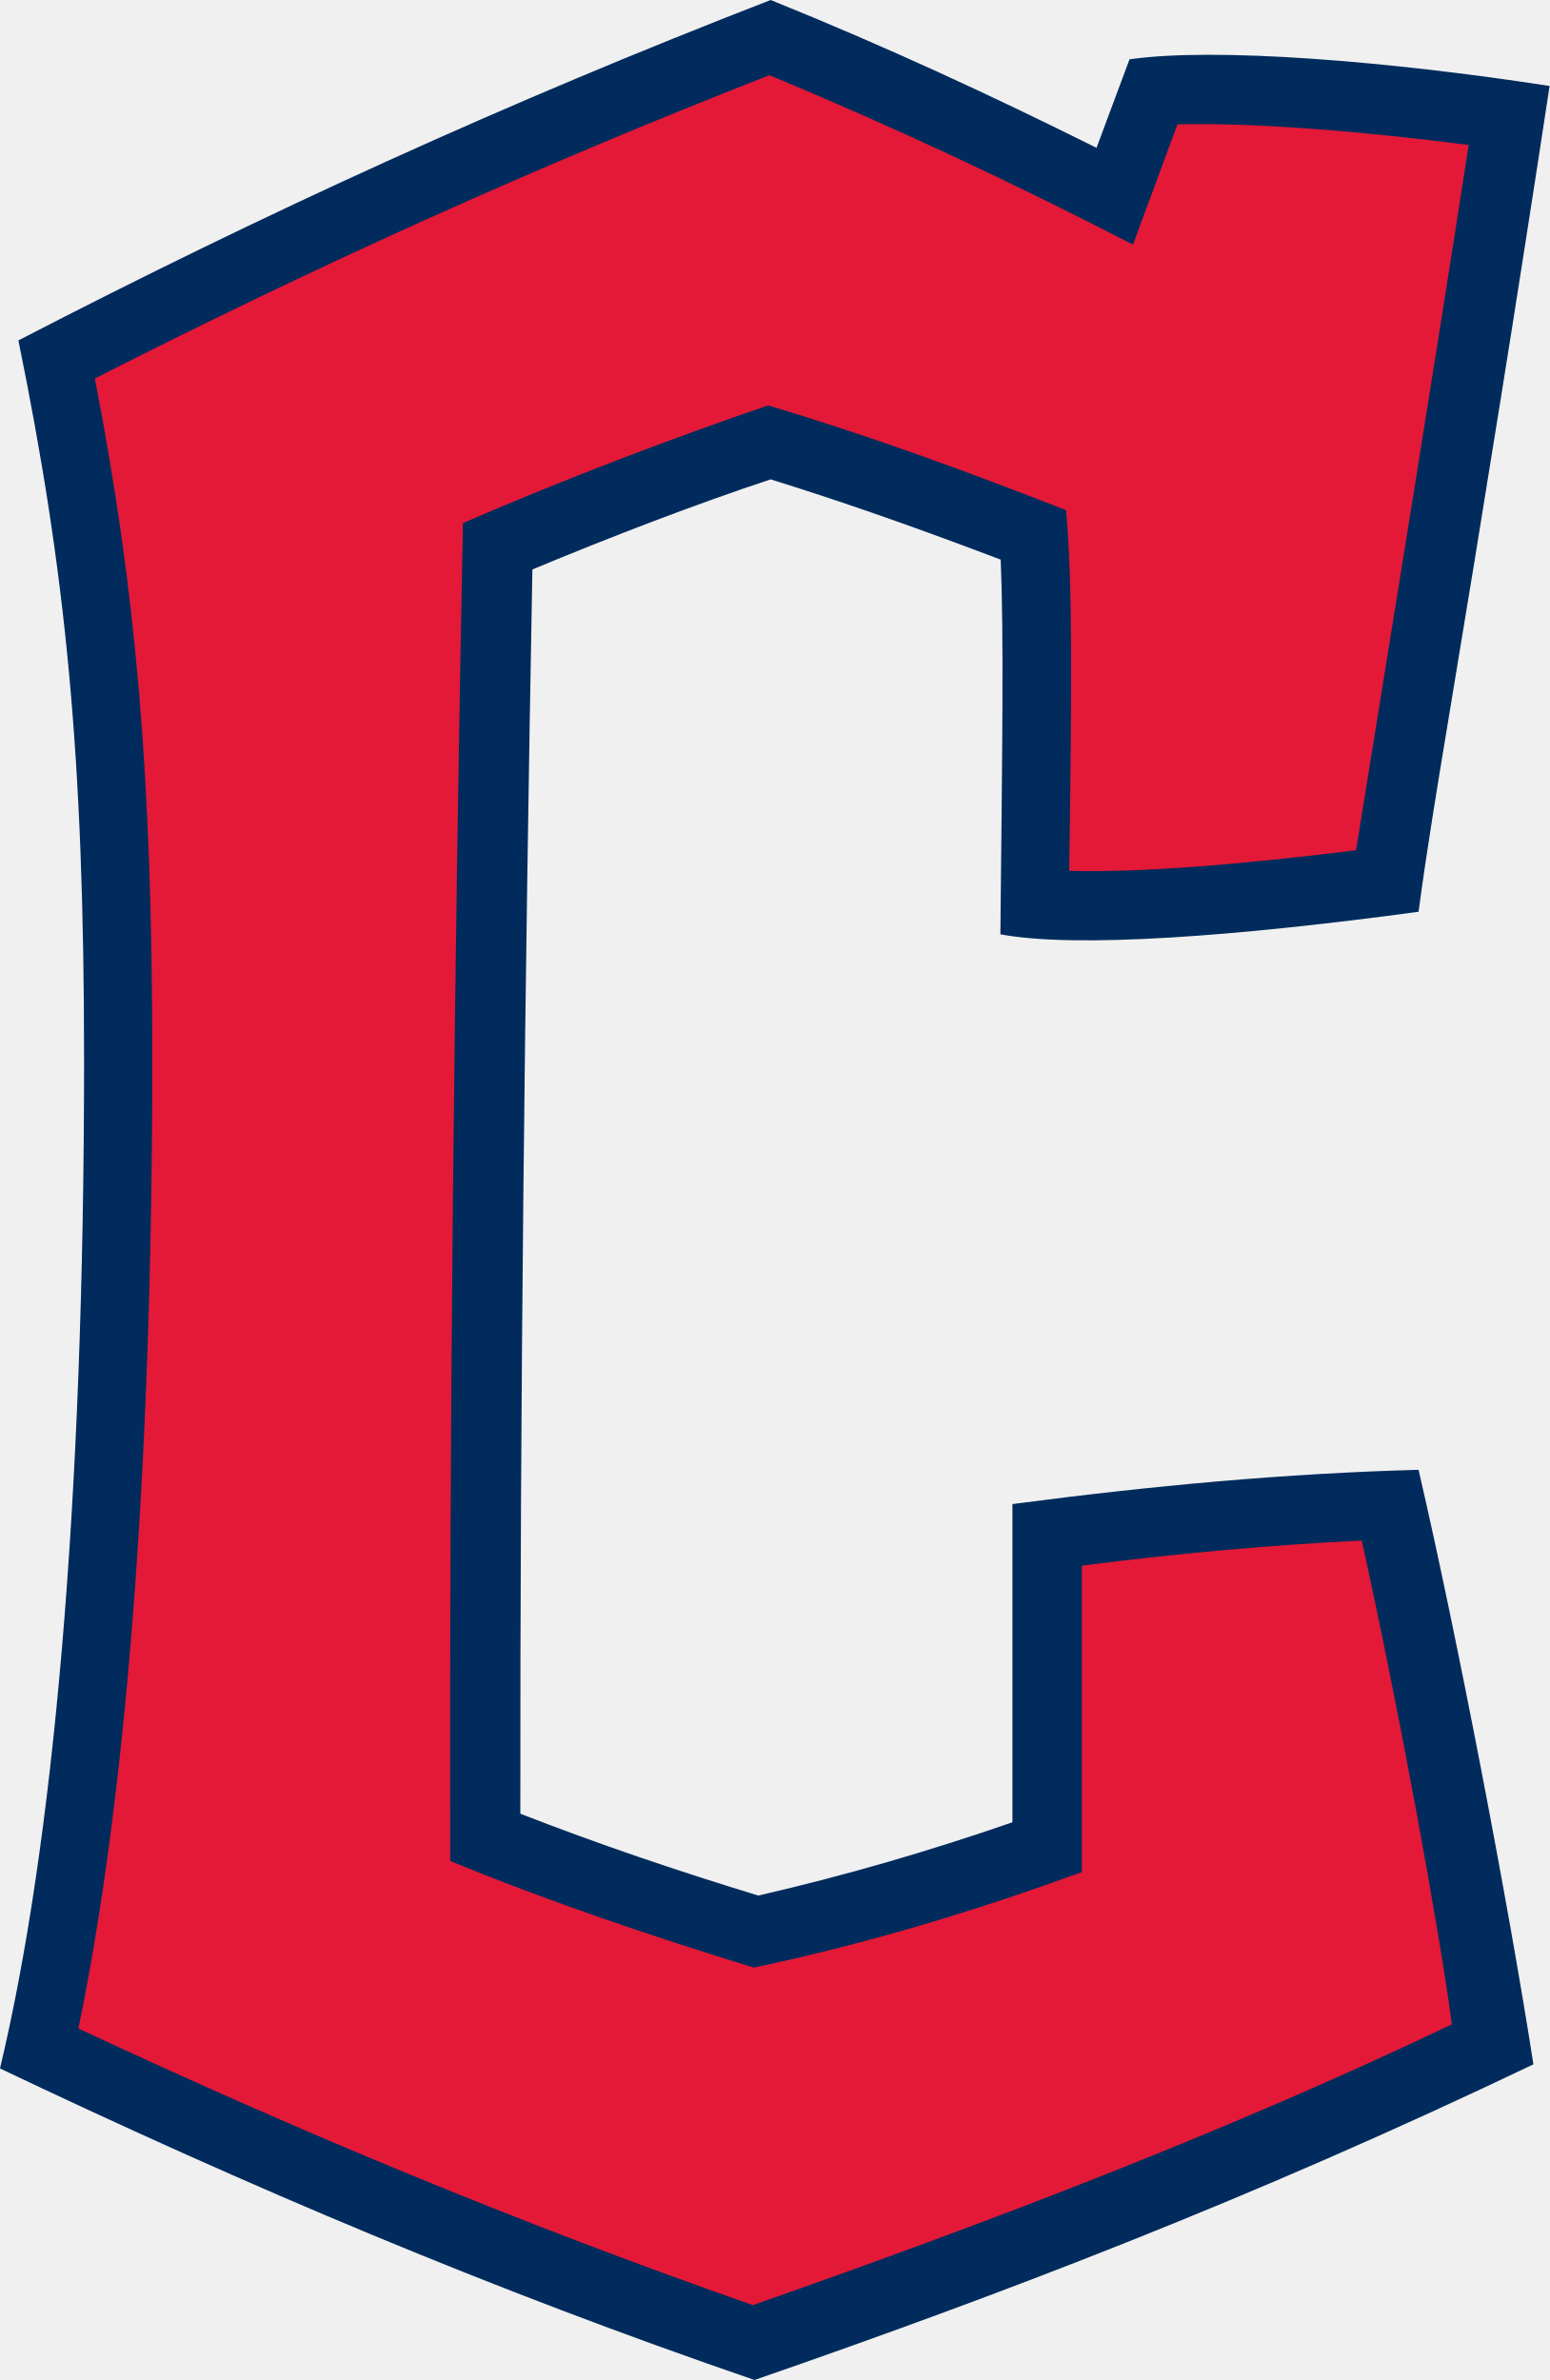
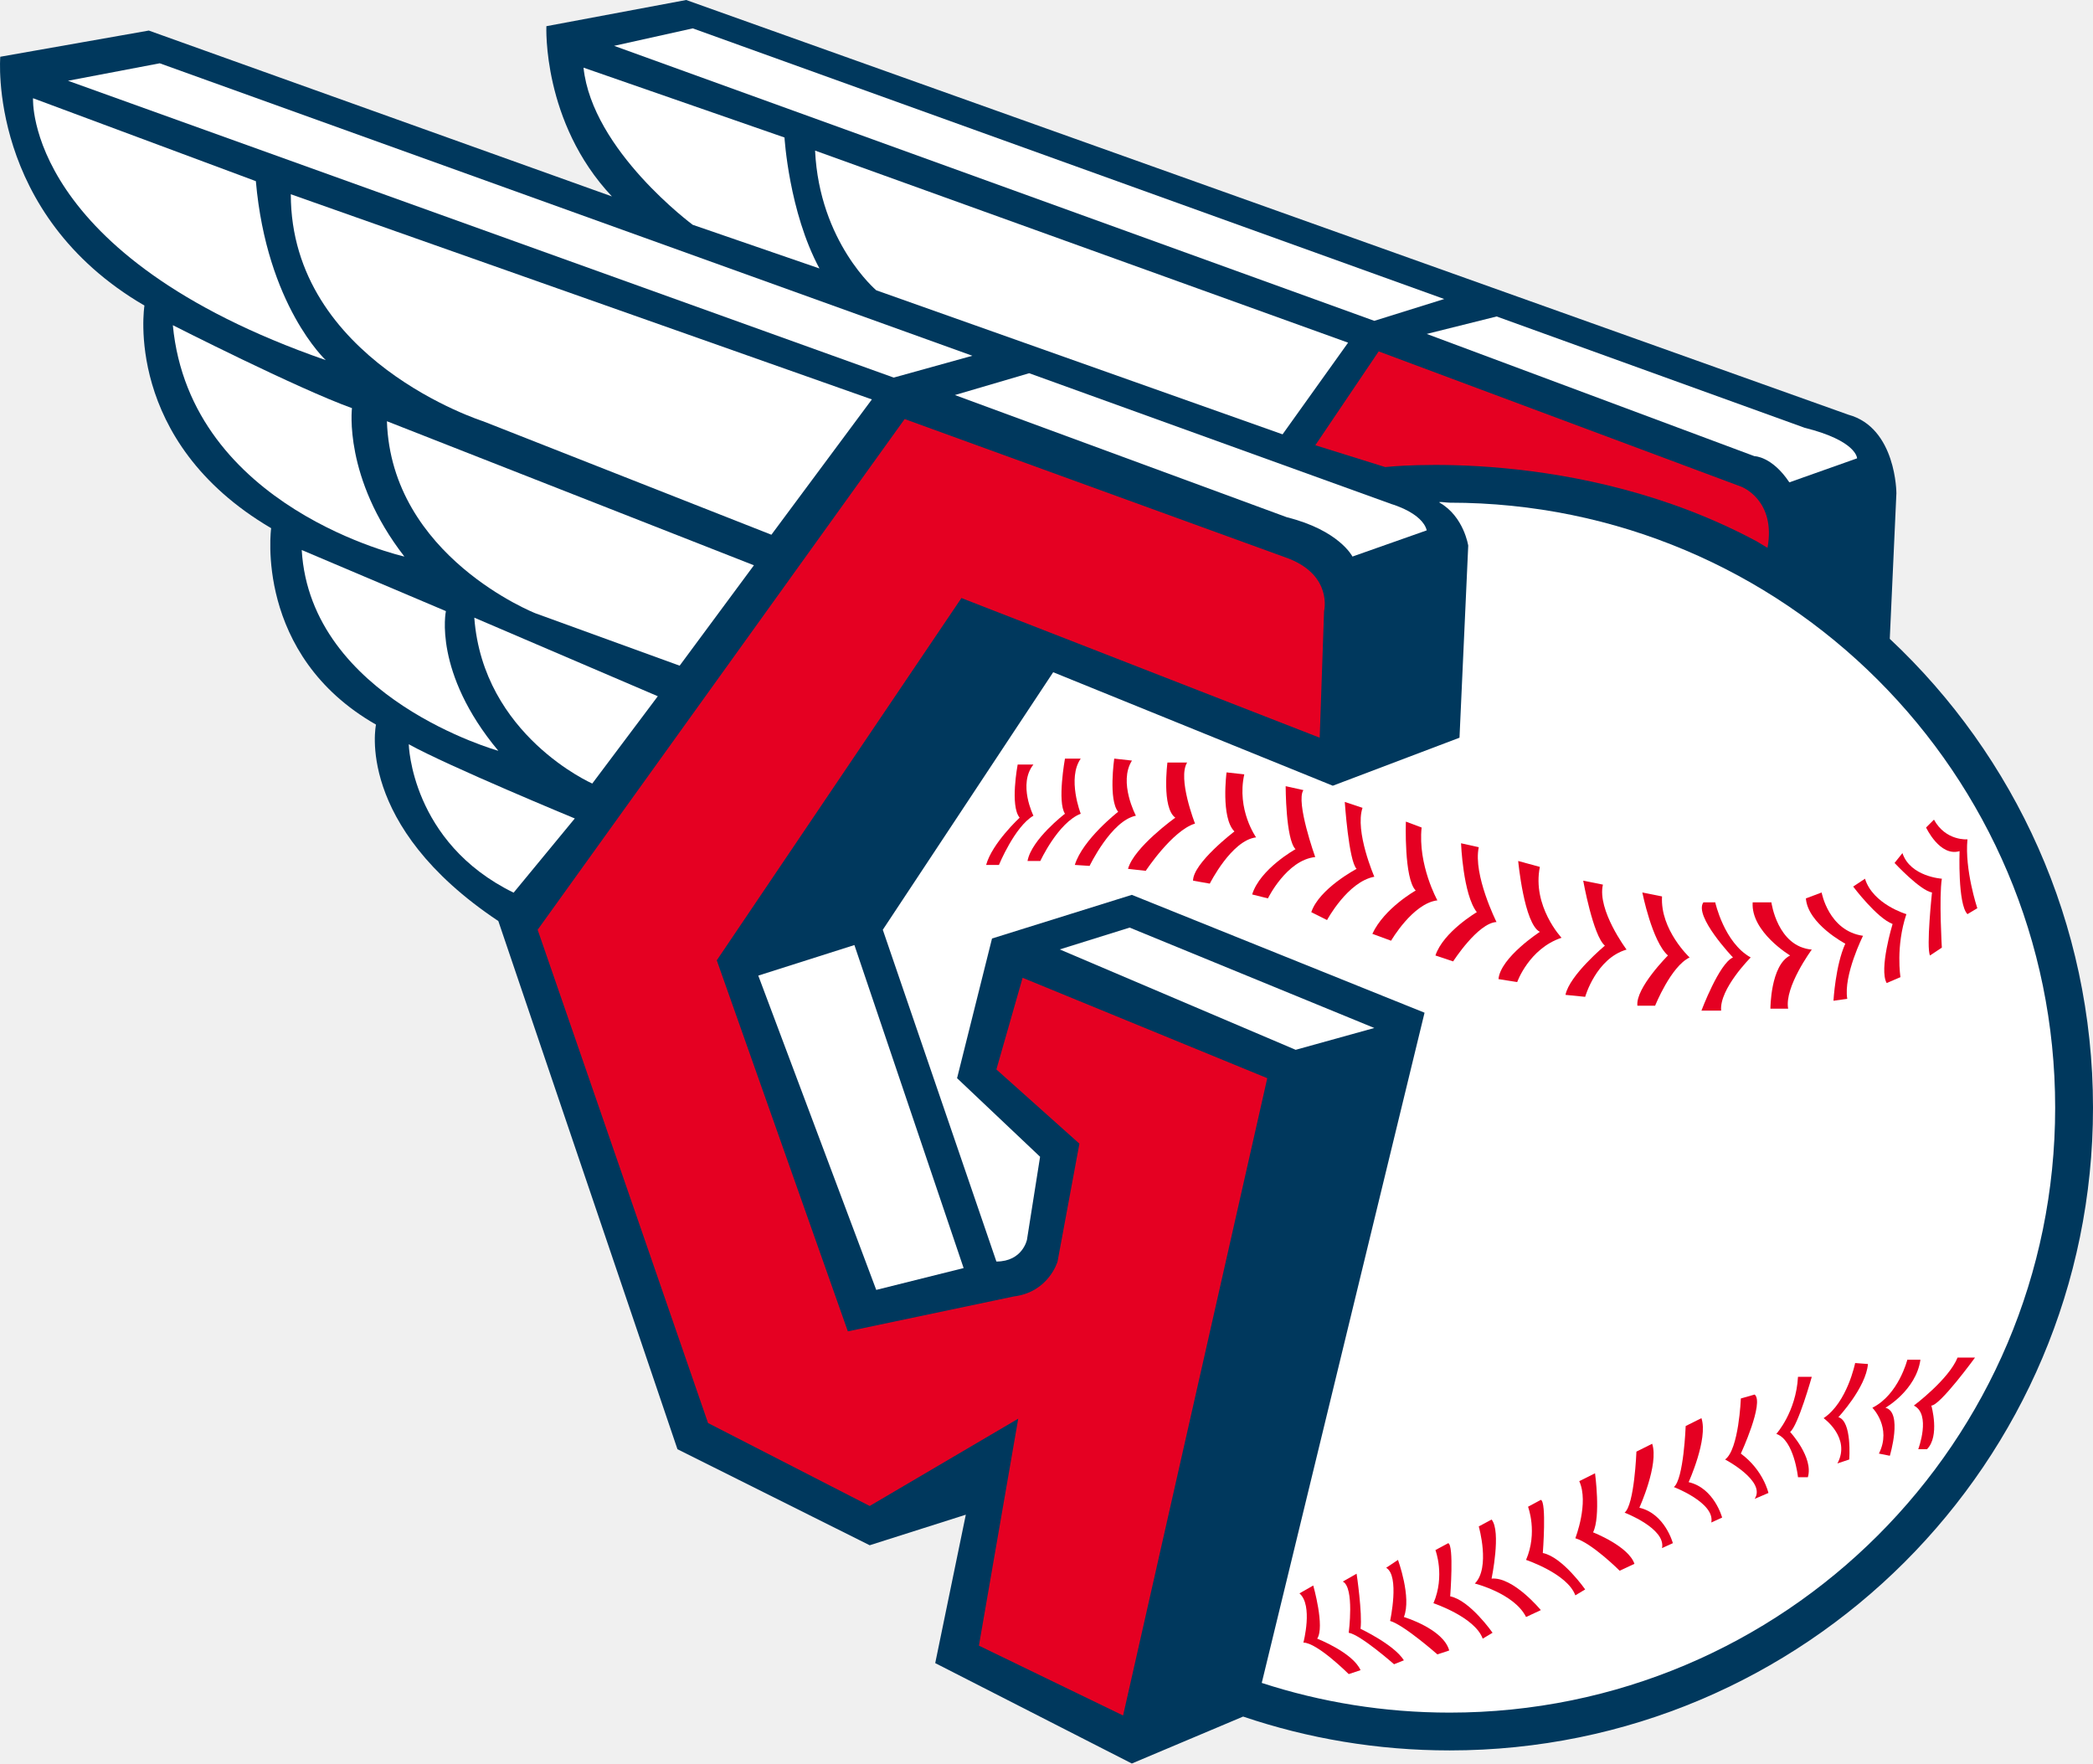
- <svg xmlns="http://www.w3.org/2000/svg" version="1.1" id="Layer_1" x="0px" y="0px" viewBox="0 0 488.4 750.2" style="enable-background:new 0 0 488.4 750.2;" xml:space="preserve">
-   <style type="text/css">
- 	.st0{fill:#002B5C;}
- 	.st1{fill:#E31937;}
- </style>
-   <path class="st0" d="M319.1,474.1v100.3c-26,9-52.3,16.7-80.1,23.1c-25.9-7.9-50.9-16.4-75-25.8c-0.1-130.7,1.4-261.5,3.8-392.2  c24.7-10.3,51.8-20.7,75.1-28.4c25.1,7.8,48.5,16.2,72.5,25.3c1,23.7,0.5,58.9-0.1,118.1c23.9,4.5,74.9,0.6,131.8-7.1  c2.6-19.4,5.8-38.8,9-58.1c11.6-69.8,22.6-138.3,32.3-202.2C438,19.3,383.1,14.8,356,18.7l-10.4,27.9c-32.9-16.4-66.5-32-102.7-46.6  C159.6,32.3,83.3,67.2,5.8,107.3c14.9,73,20.7,130.5,20.7,226.8C26.5,474.3,16.8,581.6,0,652c78.8,37.5,155.1,69.8,237.8,98.2  c78.2-27.1,156.4-56.9,245.5-99.5c-7.7-49.7-23.9-134.4-36.2-187.4C405.6,464.4,363,468.3,319.1,474.1" />
-   <path class="st1" d="M341,493.5v96.6c-33,12-66.8,22.4-103.4,30.1c-32.6-10-64.8-20.9-95.7-33.6c-0.3-140.4,1.3-281.3,4-421.7  c30.7-13.4,67.3-27.3,96.2-37.1c33.2,9.9,63.1,21,93.9,33c2.1,23.2,1.8,56.3,1,113.7c22.6,0.6,54.3-2,90.4-6.5  c12.3-76.2,24.6-151.8,35.5-222.3c-34.9-4.5-68.5-7.1-91.8-6.5l-14,37.9C320,58,282.7,40.4,242.5,23.7  C168.2,52.8,99.7,83.8,29.9,119.3C42.8,185.9,48,244,48,333.8c0,130.5-8.4,233.9-23.3,305.6c70.4,32.9,138.9,61.4,212.6,87.2  c75.6-26.5,149.9-54.9,220.3-88.5c-3.9-29.7-16.8-100.1-28.4-152.5C400.5,487,371.4,489.6,341,493.5" />
+ <svg xmlns="http://www.w3.org/2000/svg" version="1.2" id="Layer_1" x="0px" y="0px" viewBox="0 0 343 289" xml:space="preserve" width="343" height="289">
+   <defs id="defs1015">
+     <clipPath id="clipPath18" clipPathUnits="userSpaceOnUse">
+       <path id="path16" d="M 0,1020 H 1020 V 0 H 0 Z" />
+     </clipPath>
+   </defs>
+   <g transform="matrix(0.4036602,0,0,-0.4033006,-34.36667,350.1835)" id="g10">
+     <g id="g12">
+       <g clip-path="url(#clipPath18)" id="g14">
+         <g transform="translate(464.8242,192.5029)" id="g20">
+           <path id="path22" style="fill:#00385d;fill-opacity:1;fill-rule:nonzero;stroke:none" d="M 0,0 79.817,-40.796 125,-21.722 c 26.32,-8.918 54.523,-13.753 83.856,-13.753 144.248,0 261.182,116.935 261.182,261.182 0,75.13 -31.723,142.852 -82.504,190.501 l 2.687,59.151 c 0,0 0,26.606 -19.512,31.927 l -471.812,168.505 -56.759,-10.643 c 0,0 -1.774,-39.022 26.606,-69.175 l -188.015,67.401 -60.307,-10.642 c 0,0 -5.321,-63.855 58.533,-101.103 0,0 -8.869,-54.985 51.438,-90.46 0,0 -7.095,-51.438 42.57,-79.818 0,0 -8.869,-40.795 49.664,-79.818 L -104.65,86.912 -26.606,47.891 12.416,60.307 Z" />
+         </g>
+         <g transform="translate(498.5249,291.8311)" id="g24">
+           <path id="path26" style="fill:#e50022;fill-opacity:1;fill-rule:nonzero;stroke:none" d="m 0,0 -15.963,-92.233 58.533,-28.38 58.533,258.965 -99.329,40.794 -10.643,-37.248 33.702,-30.153 -8.87,-47.891 c 0,0 -3.546,-12.416 -17.736,-14.189 l -67.402,-14.19 -53.212,150.767 99.329,147.219 145.445,-56.759 1.775,51.438 c 0,0 3.546,14.19 -14.191,21.285 L -46.117,406.184 -195.11,198.658 -125.935,-1.773 -60.307,-35.475 Z" />
+         </g>
+         <g transform="translate(643.084,450.5801)" id="g28">
+           <path id="path30" style="fill:#ffffff;fill-opacity:1;fill-rule:nonzero;stroke:none" d="m 0,0 -31.927,-8.868 -95.782,40.795 28.38,8.869 z" />
+         </g>
+         <g transform="translate(432.0103,484.2812)" id="g32">
+           <path id="path34" style="fill:#ffffff;fill-opacity:1;fill-rule:nonzero;stroke:none" d="m 0,0 -39.022,-12.416 47.891,-127.709 35.474,8.869 z" />
+         </g>
+         <g transform="translate(671.4639,746.793)" id="g36">
+           <path id="path38" style="fill:#ffffff;fill-opacity:1;fill-rule:nonzero;stroke:none" d="m 0,0 -28.38,-8.869 -308.629,111.745 31.927,7.095 z" />
+         </g>
+         <g transform="translate(692.748,739.6978)" id="g40">
+           <path id="path42" style="fill:#ffffff;fill-opacity:1;fill-rule:nonzero;stroke:none" d="M 0,0 -28.379,-7.095 104.65,-56.759 c 0,0 7.095,0 14.19,-10.642 l 27.493,9.755 c 0,0 0,7.095 -21.285,12.416 z" />
+         </g>
+         <g transform="translate(632.4414,729.0557)" id="g44">
+           <path id="path46" style="fill:#ffffff;fill-opacity:1;fill-rule:nonzero;stroke:none" d="m 0,0 -26.605,-37.249 -164.957,58.534 c 0,0 -23.059,19.51 -24.833,56.759 z" />
+         </g>
+         <g transform="translate(403.6304,812.4209)" id="g48">
+           <path id="path50" style="fill:#ffffff;fill-opacity:1;fill-rule:nonzero;stroke:none" d="m 0,0 c 0,0 1.774,-30.153 14.19,-53.212 l -51.438,17.737 c 0,0 -40.796,30.154 -44.343,63.854 z" />
+         </g>
+         <g transform="translate(634.2148,642.1426)" id="g52">
+           <path id="path54" style="fill:#ffffff;fill-opacity:1;fill-rule:nonzero;stroke:none" d="m 0,0 c 0,0 -5.32,10.643 -26.605,15.964 l -134.804,49.664 30.154,8.869 147.219,-53.212 c 0,0 12.416,-3.548 14.19,-10.642 z" />
+         </g>
+         <g transform="translate(479.9009,723.7344)" id="g56">
+           <path id="path58" style="fill:#ffffff;fill-opacity:1;fill-rule:nonzero;stroke:none" d="m 0,0 -31.927,-8.869 -335.235,120.614 37.248,7.095 z" />
+         </g>
+         <g transform="translate(439.105,705.9971)" id="g60">
+           <path id="path62" style="fill:#ffffff;fill-opacity:1;fill-rule:nonzero;stroke:none" d="m 0,0 -40.795,-54.986 -117.067,46.117 c 0,0 -78.044,24.832 -78.044,92.234 z" />
+         </g>
+         <g transform="translate(189.0093,794.6836)" id="g64">
+           <path id="path66" style="fill:#ffffff;fill-opacity:1;fill-rule:nonzero;stroke:none" d="m 0,0 -90.46,33.701 c 0,0 -3.547,-63.854 118.84,-106.424 0,0 -23.945,22.172 -28.38,72.723" />
+         </g>
+         <g transform="translate(391.2144,638.5952)" id="g68">
+           <path id="path70" style="fill:#ffffff;fill-opacity:1;fill-rule:nonzero;stroke:none" d="m 0,0 -30.153,-40.795 -58.534,21.284 c 0,0 -58.532,23.058 -60.306,78.044 z" />
+         </g>
+         <g transform="translate(228.0312,702.4497)" id="g72">
+           <path id="path74" style="fill:#ffffff;fill-opacity:1;fill-rule:nonzero;stroke:none" d="m 0,0 c 0,0 -3.547,-28.38 21.285,-60.307 0,0 -86.913,19.511 -94.008,94.008 0,0 50.552,-25.72 72.723,-33.701" />
+         </g>
+         <g transform="translate(352.1924,585.3833)" id="g76">
+           <path id="path78" style="fill:#ffffff;fill-opacity:1;fill-rule:nonzero;stroke:none" d="m 0,0 -26.606,-35.475 c 0,0 -44.343,19.512 -47.891,67.402 z" />
+         </g>
+         <g transform="translate(266.1665,619.9712)" id="g80">
+           <path id="path82" style="fill:#ffffff;fill-opacity:1;fill-rule:nonzero;stroke:none" d="m 0,0 c 0,0 -5.321,-24.832 21.285,-56.759 0,0 -76.27,21.284 -79.818,81.591 z" />
+         </g>
+         <g transform="translate(293.6592,505.5654)" id="g84">
+           <path id="path86" style="fill:#ffffff;fill-opacity:1;fill-rule:nonzero;stroke:none" d="m 0,0 24.833,30.154 c 0,0 -51.439,21.284 -67.402,30.153 0,0 0.886,-39.909 42.569,-60.307" />
+         </g>
+         <g transform="translate(802.7197,645.6904)" id="g88">
+           <path id="path90" style="fill:#e50022;fill-opacity:1;fill-rule:nonzero;stroke:none" d="m 0,0 c 3.547,19.511 -10.643,24.832 -10.643,24.832 l -147.219,54.985 -25.719,-38.134 28.38,-8.869 c 0,0 78.044,8.869 150.766,-30.153 z" />
+         </g>
+         <g transform="translate(669.6875,664)" id="g92">
+           <path id="path94" style="fill:#ffffff;fill-opacity:1;fill-rule:nonzero;stroke:none" d="m 0,0 c -1.15,0.665 2.66,0.032 3.993,0.032 135.764,0 245.822,-110.059 245.822,-245.822 0,-135.765 -110.058,-245.822 -245.822,-245.822 -26.632,0 -52.274,4.235 -76.291,12.068 l 66.092,272.332 -118.84,47.891 -56.759,-17.738 -14.19,-56.758 33.701,-31.928 -5.321,-33.7 c 0,0 -1.774,-8.869 -12.416,-8.869 l -46.117,134.803 69.175,104.65 113.519,-46.117 51.438,19.511 3.547,78.044 C 11.531,-17.423 9.754,-5.636 0,0" />
+         </g>
+         <g transform="translate(862.1396,297.1523)" id="g96">
+           <path id="path98" style="fill:#e50022;fill-opacity:1;fill-rule:nonzero;stroke:none" d="M 0,0 C 7.095,-3.547 1.773,-17.737 1.773,-17.737 H 5.321 C 10.643,-12.416 7.095,0 7.095,0 10.643,0 24.832,19.512 24.832,19.512 H 17.737 C 14.189,10.643 0,0 0,0" />
+         </g>
+         <g transform="translate(864.7998,315.7764)" id="g100">
+           <path id="path102" style="fill:#e50022;fill-opacity:1;fill-rule:nonzero;stroke:none" d="m 0,0 h -5.321 c 0,0 -3.547,-14.189 -14.19,-19.511 0,0 7.982,-7.981 2.66,-18.624 l 4.435,-0.886 c 0,0 5.321,17.737 -1.773,19.51 0,0 12.416,7.095 14.189,19.511" />
+         </g>
+         <g transform="translate(838.2959,314.4395)" id="g104">
+           <path id="path106" style="fill:#e50022;fill-opacity:1;fill-rule:nonzero;stroke:none" d="m 0,0 c 0,0 -3.2,-16 -12.8,-22.4 0,0 11.199,-8 5.6,-18.4 l 4.8,1.6 c 0,0 1.2,15.6 -4.4,17.2 0,0 11.199,12 12,21.6 z" />
+         </g>
+         <g transform="translate(820.6953,308.8398)" id="g108">
+           <path id="path110" style="fill:#e50022;fill-opacity:1;fill-rule:nonzero;stroke:none" d="m 0,0 h -5.6 c -0.799,-14.4 -8.799,-23.2 -8.799,-23.2 7.2,-2.401 8.799,-17.601 8.799,-17.601 h 4 c 2.401,8 -7.2,18.401 -7.2,18.401 C -5.6,-20 0,0 0,0" />
+         </g>
+         <g transform="translate(791.8955,277.6396)" id="g112">
+           <path id="path114" style="fill:#e50022;fill-opacity:1;fill-rule:nonzero;stroke:none" d="M 0,0 C 0,0 9.601,20.8 5.601,24 L 0,22.399 c 0,0 -0.8,-20.799 -6.399,-24.799 0,0 16.799,-8.8 12,-16 L 11.2,-16 c 0,0 -2,9.2 -11.2,16" />
+         </g>
+         <g transform="translate(770.6953,266.0391)" id="g116">
+           <path id="path118" style="fill:#e50022;fill-opacity:1;fill-rule:nonzero;stroke:none" d="M 0,0 C 0,0 8,17.601 5.2,26 L -1.199,22.801 C -1.199,22.801 -2,1.2 -6,-2 -6,-2 10.801,-8.399 9.2,-16.399 l 4.401,2 c 0,0 -3.201,12 -13.601,14.399" />
+         </g>
+         <g transform="translate(750.6953,255.6396)" id="g120">
+           <path id="path122" style="fill:#e50022;fill-opacity:1;fill-rule:nonzero;stroke:none" d="M 0,0 C 0,0 8,17.6 5.2,26 L -1.199,22.8 C -1.199,22.8 -2,1.2 -6,-2 -6,-2 10.801,-8.4 9.2,-16.4 l 4.401,2 c 0,0 -3.201,12 -13.601,14.4" />
+         </g>
+         <g transform="translate(731.8955,245.6396)" id="g124">
+           <path id="path126" style="fill:#e50022;fill-opacity:1;fill-rule:nonzero;stroke:none" d="m 0,0 c 3.2,6.399 0.8,24 0.8,24 l -6.4,-3.2 c 4,-8.8 -1.6,-23.2 -1.6,-23.2 6.801,-2 18,-13.201 18,-13.201 l 6,2.801 C 14.4,-5.601 0,0 0,0" />
+         </g>
+         <g transform="translate(711.4961,237.2393)" id="g128">
+           <path id="path130" style="fill:#e50022;fill-opacity:1;fill-rule:nonzero;stroke:none" d="M 0,0 C 0,0 1.6,20.8 -0.801,21.601 L -6,18.8 c 0,0 4,-10.4 -0.801,-21.6 0,0 16.801,-5.599 20,-14.4 l 4,2.4 C 17.199,-14.8 8,-1.6 0,0" />
+         </g>
+         <g transform="translate(690.6953,226.8398)" id="g132">
+           <path id="path134" style="fill:#e50022;fill-opacity:1;fill-rule:nonzero;stroke:none" d="m 0,0 c 0,0 4,19.199 0,24 l -5.199,-2.801 c 0,0 4.8,-16.8 -1.601,-23.199 0,0 16,-4 20.8,-13.601 l 6,2.8 C 20,-12.801 8.801,0.8 0,0" />
+         </g>
+         <g transform="translate(673.8955,219.6396)" id="g136">
+           <path id="path138" style="fill:#e50022;fill-opacity:1;fill-rule:nonzero;stroke:none" d="M 0,0 C 0,0 1.601,20.8 -0.8,21.6 L -6,18.8 c 0,0 4,-10.401 -0.8,-21.6 0,0 16.8,-5.6 20,-14.4 l 4,2.4 C 17.2,-14.8 8,-1.601 0,0" />
+         </g>
+         <g transform="translate(655.0957,211.2393)" id="g140">
+           <path id="path142" style="fill:#e50022;fill-opacity:1;fill-rule:nonzero;stroke:none" d="M 0,0 C 3.2,8 -2.4,23.2 -2.4,23.2 L -7.2,20 C -1.6,16.8 -5.6,-1.6 -5.6,-1.6 0,-3.2 13.6,-15.2 13.6,-15.2 l 4.8,1.6 C 16,-4.8 0,0 0,0" />
+         </g>
+         <g transform="translate(637.4961,206.4395)" id="g144">
+           <path id="path146" style="fill:#e50022;fill-opacity:1;fill-rule:nonzero;stroke:none" d="M 0,0 C 0.8,6.4 -1.601,22.4 -1.601,22.4 L -7.2,19.2 C -2.4,16.8 -4.801,-1.6 -4.801,-1.6 0,-2.4 13.6,-14.4 13.6,-14.4 l 4,1.6 C 13.6,-6.4 0,0 0,0" />
+         </g>
+         <g transform="translate(619.8955,202.4395)" id="g148">
+           <path id="path150" style="fill:#e50022;fill-opacity:1;fill-rule:nonzero;stroke:none" d="m 0,0 c 3.2,4.8 -1.6,21.6 -1.6,21.6 l -5.6,-3.2 c 5.6,-4.8 1.6,-20 1.6,-20 5.6,0 18.4,-12.8 18.4,-12.8 l 4.801,1.6 C 14.4,-5.6 0,0 0,0" />
+         </g>
+         <g transform="translate(880.6953,522.4395)" id="g152">
+           <path id="path154" style="fill:#e50022;fill-opacity:1;fill-rule:nonzero;stroke:none" d="m 0,0 c 0,0 -0.8,-21.6 3.2,-25.6 l 4,2.4 c 0,0 -5.2,15.6 -4,28 0,0 -8.8,-0.8 -13.599,8 L -13.6,9.6 c 0,0 5.6,-12 13.6,-9.6" />
+         </g>
+         <g transform="translate(869.4961,505.6396)" id="g156">
+           <path id="path158" style="fill:#e50022;fill-opacity:1;fill-rule:nonzero;stroke:none" d="M 0,0 C 0,0 -2.4,-22.4 -0.801,-25.601 L 4,-22.4 c 0,0 -1.2,20.4 0,28 0,0 -12.801,0.8 -16,10.4 l -3.2,-4 C -15.2,12 -4.801,0.8 0,0" />
+         </g>
+         <g transform="translate(853.4961,492.8398)" id="g160">
+           <path id="path162" style="fill:#e50022;fill-opacity:1;fill-rule:nonzero;stroke:none" d="m 0,0 c 0,0 -5.601,-18.4 -2.4,-24 l 5.599,2.399 c 0,0 -2,12.401 2.401,25.601 0,0 -13.6,4 -16.8,14.399 l -4.8,-3.2 c 0,0 9.6,-12.8 16,-15.199" />
+         </g>
+         <g transform="translate(829.4961,461.6396)" id="g164">
+           <path id="path166" style="fill:#e50022;fill-opacity:1;fill-rule:nonzero;stroke:none" d="M 0,0 5.6,0.8 C 4,10.399 12,26.399 12,26.399 -2,28.399 -4.801,44 -4.801,44 L -11.2,41.6 C -10.4,31.2 4.8,23.2 4.8,23.2 0.8,14.399 0,0 0,0" />
+         </g>
+         <g transform="translate(804.2959,501.6396)" id="g168">
+           <path id="path170" style="fill:#e50022;fill-opacity:1;fill-rule:nonzero;stroke:none" d="M 0,0 H -7.601 C -8.4,-12 7.6,-21.601 7.6,-21.601 c -8,-4 -8,-21.599 -8,-21.599 h 7.2 c -1.6,8.8 9.599,24 9.599,24 C 2.399,-18 0,0 0,0" />
+         </g>
+         <g transform="translate(775.8955,457.6396)" id="g172">
+           <path id="path174" style="fill:#e50022;fill-opacity:1;fill-rule:nonzero;stroke:none" d="M 0,0 H 8 C 7.2,8.8 20,21.6 20,21.6 9.2,27.6 5.601,44 5.601,44 H 0.8 c -4,-5.601 12,-22.4 12,-22.4 C 7.2,19.2 0,0 0,0" />
+         </g>
+         <g transform="translate(749.8955,459.6396)" id="g176">
+           <path id="path178" style="fill:#e50022;fill-opacity:1;fill-rule:nonzero;stroke:none" d="m 0,0 h 7.2 c 0,0 6.401,16 14,19.6 0,0 -12,11.2 -11.2,24.799 L 2,46 C 2,46 6,26 12.4,20.399 12.4,20.399 -0.8,7.2 0,0" />
+         </g>
+         <g transform="translate(720.6953,464.0391)" id="g180">
+           <path id="path182" style="fill:#e50022;fill-opacity:1;fill-rule:nonzero;stroke:none" d="m 0,0 8,-0.8 c 0,0 4.4,15.601 16.801,19.2 0,0 -12,16 -9.601,26.401 L 7.2,46.4 C 7.2,46.4 11.2,24 16,20 16,20 1.601,8 0,0" />
+         </g>
+         <g transform="translate(719.0957,487.2393)" id="g184">
+           <path id="path186" style="fill:#e50022;fill-opacity:1;fill-rule:nonzero;stroke:none" d="m 0,0 c 0,0 -12,12.8 -8.8,28.8 l -8.8,2.4 c 0,0 2.4,-25.599 8.8,-28.8 0,0 -16,-10.4 -16.8,-19.2 L -18,-18 c 0,0 4.8,13.601 18,18" />
+         </g>
+         <g transform="translate(667.8955,480.0391)" id="g188">
+           <path id="path190" style="fill:#e50022;fill-opacity:1;fill-rule:nonzero;stroke:none" d="m 0,0 7.2,-2.399 c 0,0 10,15.599 17.6,16 0,0 -9.6,19.199 -7.199,30.399 L 10.4,45.601 c 0,0 0.8,-20.8 6.4,-28 0,0 -13.6,-8 -16.8,-17.601" />
+         </g>
+         <g transform="translate(642.2959,488.8398)" id="g192">
+           <path id="path194" style="fill:#e50022;fill-opacity:1;fill-rule:nonzero;stroke:none" d="m 0,0 7.6,-2.801 c 0,0 8.799,15.2 18.799,16.401 0,0 -8,14.4 -6.399,29.6 l -6.4,2.4 c 0,0 -0.8,-23.201 4,-28 C 17.6,17.6 4.8,10.399 0,0" />
+         </g>
+         <g transform="translate(617.4961,497.6396)" id="g196">
+           <path id="path198" style="fill:#e50022;fill-opacity:1;fill-rule:nonzero;stroke:none" d="m 0,0 6.399,-3.2 c 0,0 8.401,15.6 19.201,17.6 0,0 -8,18.4 -4.8,28 l -7.2,2.4 c 0,0 1.599,-24 4.799,-27.2 0,0 -15.2,-8 -18.399,-17.6" />
+         </g>
+         <g transform="translate(614.2959,547.2393)" id="g200">
+           <path id="path202" style="fill:#e50022;fill-opacity:1;fill-rule:nonzero;stroke:none" d="m 0,0 -7.2,1.6 c 0,0 0,-21.6 4,-25.6 0,0 -14.401,-8 -17.6,-18.399 L -14.4,-44 c 0,0 7.6,15.6 19.2,16.8 0,0 -8,22.4 -4.8,27.2" />
+         </g>
+         <g transform="translate(590.2959,553.6396)" id="g204">
+           <path id="path206" style="fill:#e50022;fill-opacity:1;fill-rule:nonzero;stroke:none" d="m 0,0 -7.2,0.8 c 0,0 -2.401,-18.4 3.2,-24 0,0 -16.8,-12.8 -16.8,-20 l 6.8,-1.2 c 0,0 8.8,17.6 18.8,18.8 0,0 -8,11.2 -4.8,25.6" />
+         </g>
+         <g transform="translate(567.0957,558.4395)" id="g208">
+           <path id="path210" style="fill:#e50022;fill-opacity:1;fill-rule:nonzero;stroke:none" d="m 0,0 h -8 c 0,0 -2.4,-18.4 3.2,-22.4 0,0 -16.8,-12 -19.2,-20.8 l 7.2,-0.8 c 0,0 10.8,16.4 20,19.2 0,0 -7.2,18.4 -3.2,24.8" />
+         </g>
+         <g transform="translate(544.6953,559.2393)" id="g212">
+           <path id="path214" style="fill:#e50022;fill-opacity:1;fill-rule:nonzero;stroke:none" d="m 0,0 -7.199,0.8 c 0,0 -2.401,-16.8 1.599,-21.6 0,0 -14.4,-11.2 -17.599,-21.6 l 6,-0.4 c 0,0 8.8,18.4 18.8,20.4 0,0 -7.201,13.6 -1.601,22.4" />
+         </g>
+         <g transform="translate(523.8955,560.0396)" id="g216">
+           <path id="path218" style="fill:#e50022;fill-opacity:1;fill-rule:nonzero;stroke:none" d="m 0,0 h -6.399 c 0,0 -3.201,-17.6 0,-22.4 0,0 -13.601,-10.4 -15.201,-19.2 h 5.201 c 0,0 7.199,15.6 16.399,19.2 0,0 -5.6,14.4 0,22.4" />
+         </g>
+         <g transform="translate(504.6958,557.6396)" id="g220">
+           <path id="path222" style="fill:#e50022;fill-opacity:1;fill-rule:nonzero;stroke:none" d="m 0,0 h -6.4 c 0,0 -3.2,-16.8 0.8,-21.6 0,0 -11.2,-10.4 -13.6,-19.2 h 5.2 c 0,0 6.4,15.6 14,20 0,0 -6.4,12.8 0,20.8" />
+         </g>
+       </g>
+     </g>
+   </g>
</svg>
